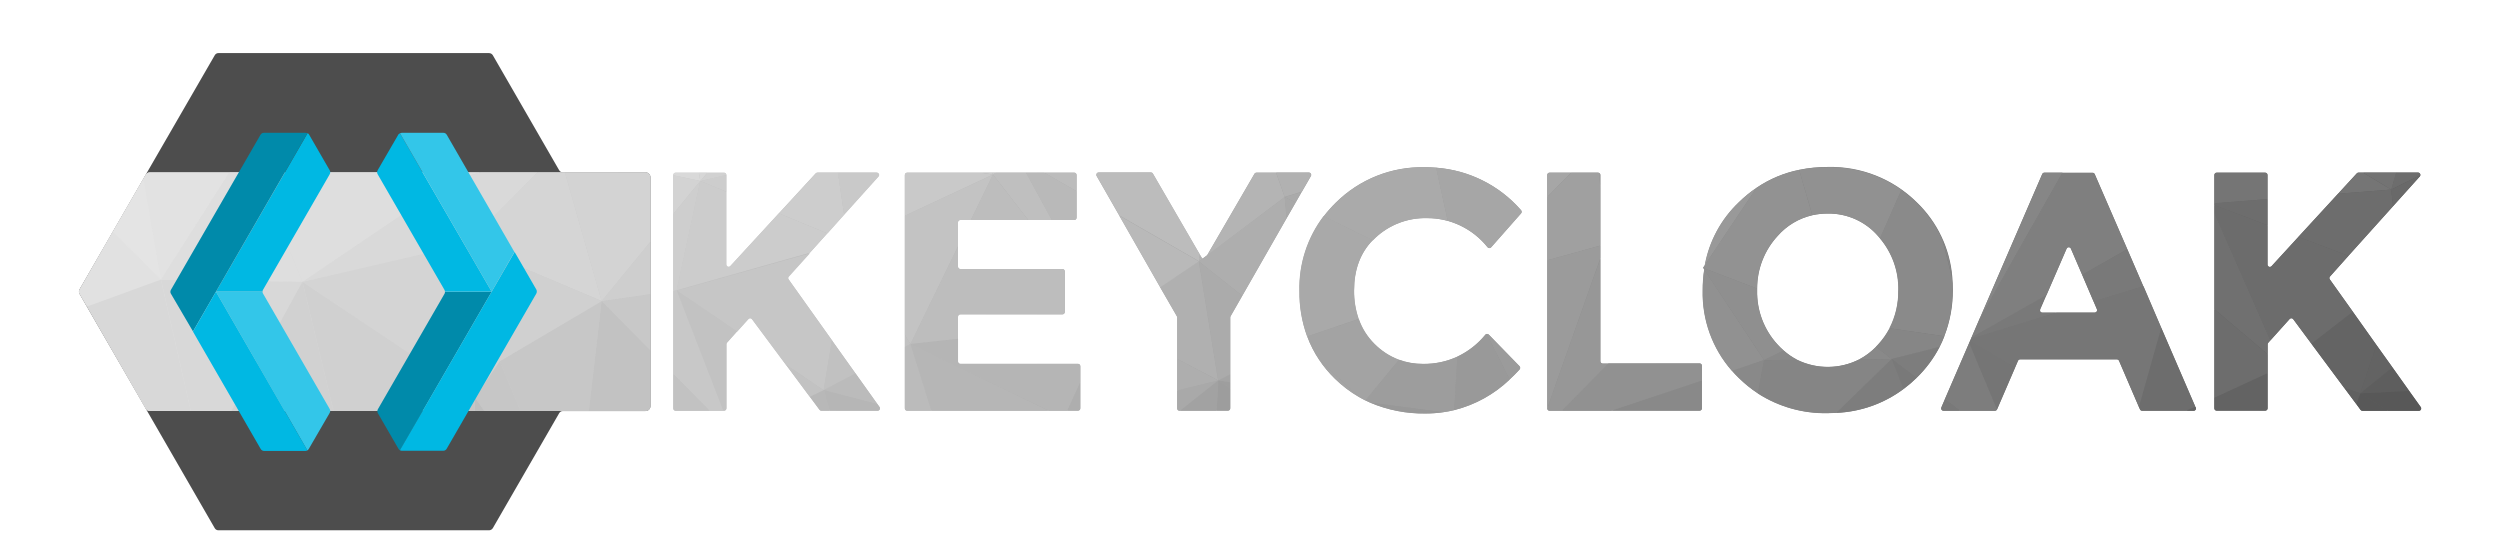
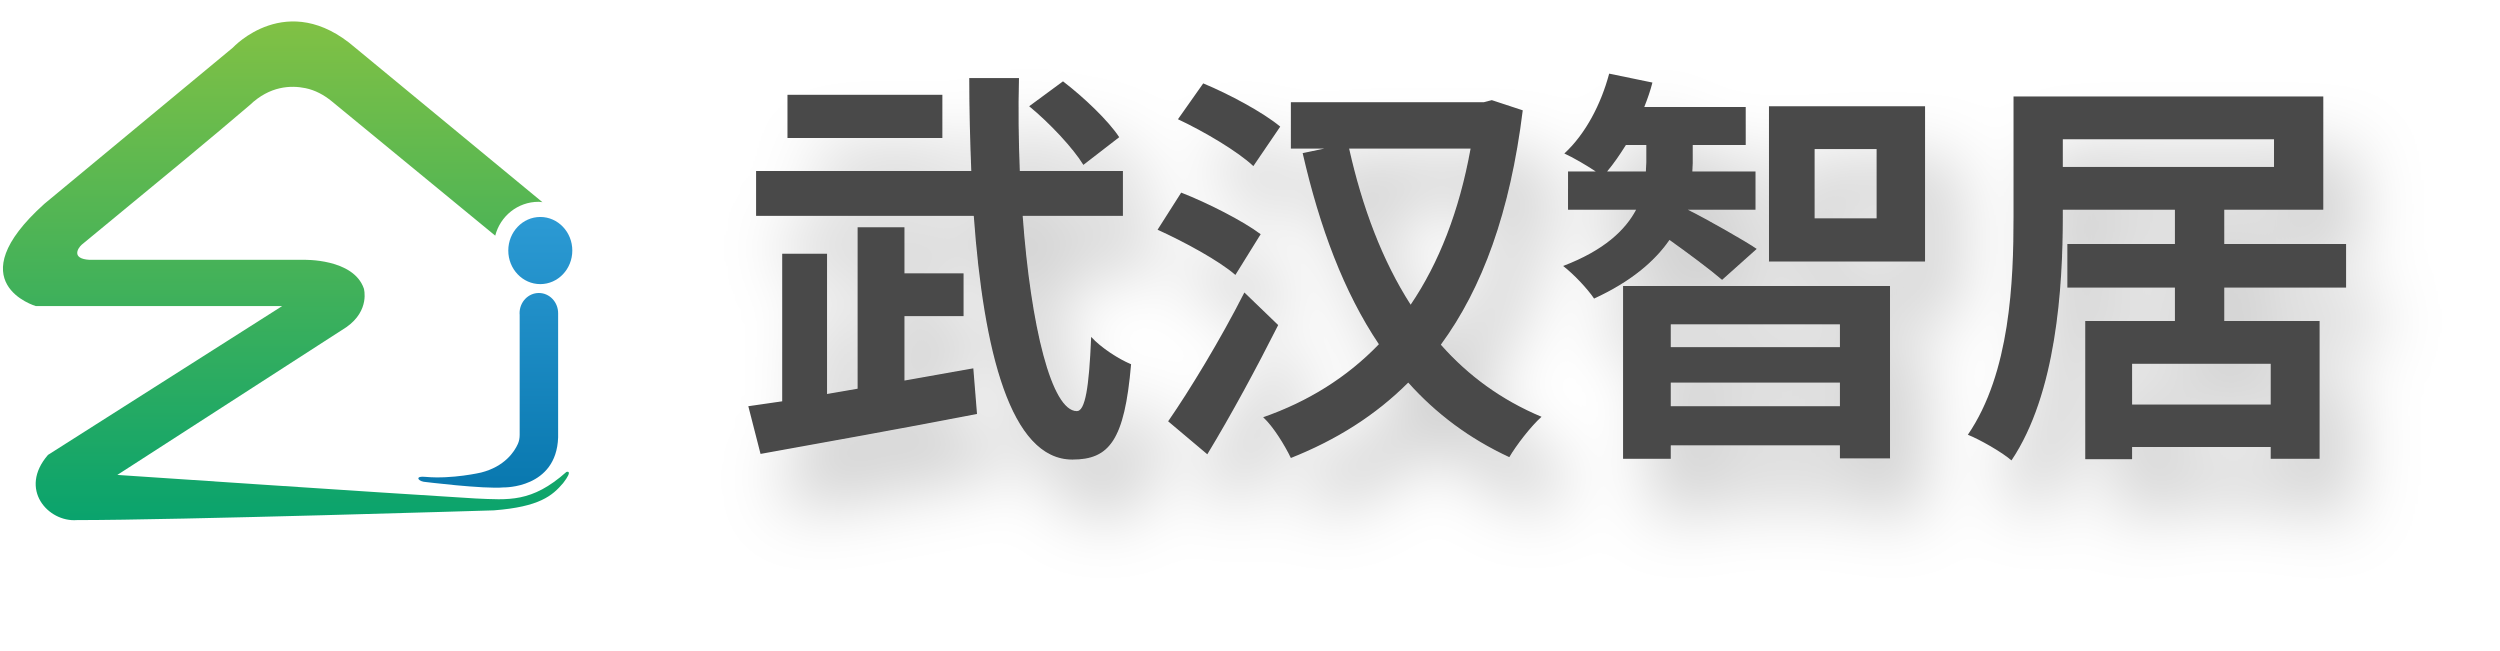
- <svg xmlns="http://www.w3.org/2000/svg" id="Guides" viewBox="0 230 600 130">
+ <svg xmlns="http://www.w3.org/2000/svg" width="315px" height="82px">
  <defs>
-     <style>.cls-1{fill:none;}.cls-2{fill:#4d4d4d;}.cls-3{clip-path:url(#clip-path);}.cls-4{fill:url(#linear-gradient);}.cls-5{fill:#e1e1e1;}.cls-6{fill:#585858;}.cls-7{fill:#696969;}.cls-8{fill:#5e5e5e;}.cls-9{fill:#6d6d6d;}.cls-10{fill:#636363;}.cls-11{fill:#737373;}.cls-12{fill:#757575;}.cls-13{fill:#646464;}.cls-14{fill:#6c6c6c;}.cls-15{fill:#606060;}.cls-16{fill:#707070;}.cls-17{fill:#767676;}.cls-18{fill:#797979;}.cls-19{fill:#7f7f7f;}.cls-20{fill:#868686;}.cls-21{fill:#8a8a8a;}.cls-22{fill:#7d7d7d;}.cls-23{fill:#919191;}.cls-24{fill:#858585;}.cls-25{fill:#929292;}.cls-26{fill:#898989;}.cls-27{fill:#8f8f8f;}.cls-28{fill:#999;}.cls-29{fill:#979797;}.cls-30{fill:#9f9f9f;}.cls-31{fill:#a6a6a6;}.cls-32{fill:#a0a0a0;}.cls-33{fill:#9b9b9b;}.cls-34{fill:#9d9d9d;}.cls-35{fill:#a3a3a3;}.cls-36{fill:#aaa;}.cls-37{fill:#a9a9a9;}.cls-38{fill:#989898;}.cls-39{fill:#b1b1b1;}.cls-40{fill:#9e9e9e;}.cls-41{fill:#a4a4a4;}.cls-42{fill:#aeaeae;}.cls-43{fill:#ababab;}.cls-44{fill:#b4b4b4;}.cls-45{fill:#a2a2a2;}.cls-46{fill:#bcbcbc;}.cls-47{fill:#b8b8b8;}.cls-48{fill:#b0b0b0;}.cls-49{fill:#b9b9b9;}.cls-50{fill:#bfbfbf;}.cls-51{fill:#b5b5b5;}.cls-52{fill:#bdbdbd;}.cls-53{fill:#b6b6b6;}.cls-54{fill:#c3c3c3;}.cls-55{fill:#c9c9c9;}.cls-56{fill:#bbb;}.cls-57{fill:#c1c1c1;}.cls-58{fill:#c6c6c6;}.cls-59{fill:#cdcdcd;}.cls-60{fill:#ccc;}.cls-61{fill:#c2c2c2;}.cls-62{fill:#c8c8c8;}.cls-63{fill:#c7c7c7;}.cls-64{fill:#cecece;}.cls-65{fill:#d3d3d3;}.cls-66{fill:#d5d5d5;}.cls-67{fill:#d0d0d0;}.cls-68{fill:#d9d9d9;}.cls-69{fill:#d4d4d4;}.cls-70{fill:#d8d8d8;}.cls-71{fill:#e2e2e2;}.cls-72{fill:#e4e4e4;}.cls-73{fill:#dedede;}.cls-74{fill:#c5c5c5;}.cls-75{fill:#d1d1d1;}.cls-76{fill:#cbcbcb;}.cls-77{fill:#d7d7d7;}.cls-78{fill:#ddd;}.cls-79{fill:#e3e3e3;}.cls-80{fill:#00b8e3;}.cls-81{fill:#33c6e9;}.cls-82{fill:#008aaa;}</style>
-     <clipPath id="clip-path">
-       <path class="cls-1" d="M580.49,328.6H567a0.58,0.58,0,0,1-.46-0.23l-1.05-1.43-2.88-3.87-7.86-10.58-4.39-5.92a0.56,0.56,0,0,0-.86,0l-4.6,5.12-0.52.59a0.55,0.55,0,0,0-.14.37V328a0.57,0.57,0,0,1-.56.56H532a0.56,0.56,0,0,1-.56-0.56V272a0.56,0.56,0,0,1,.56-0.56h11.63a0.56,0.56,0,0,1,.56.56v21.47a0.56,0.56,0,0,0,1,.38l6.42-7,9.55-10.39,4.48-4.87a0.56,0.56,0,0,1,.41-0.18h14.28a0.56,0.56,0,0,1,.56.58,0.63,0.63,0,0,1-.14.35l-6.43,7.15-10.7,11.9-4.46,5a0.55,0.55,0,0,0,0,.69l5.56,7.77,5.06,7.13,0.62,0.87,3.83,5.36,4,5.62,2.79,3.9A0.57,0.57,0,0,1,580.49,328.6ZM527,327.81a0.57,0.57,0,0,1-.51.79H514.11a0.55,0.55,0,0,1-.51-0.34l-0.25-.55h0l-4.78-11.11a0.55,0.55,0,0,0-.51-0.34H484.84a0.57,0.57,0,0,0-.52.34l-0.71,1.65-4.31,10v0a0.56,0.56,0,0,1-.5.32H466.43a0.56,0.56,0,0,1-.51-0.79l0.86-2,5.83-13.49h0l0.21-.48,0.25-.56,0.11-.28,1.94-4.5v0l0,0h0l15-34.67a0.57,0.57,0,0,1,.51-0.34h11.61a0.55,0.55,0,0,1,.51.34l7.79,18,3.85,8.91,4.31,10,8.15,18.87Zm-23.71-23.55-0.82-1.91-2.74-6.4L497,289.63a0.57,0.57,0,0,0-1,0l-4.86,11.21-1.48,3.42a0.56,0.56,0,0,0,.51.78h12.61A0.56,0.56,0,0,0,503.26,304.26Zm-36.64,6.44a24.47,24.47,0,0,1-1.14,2.55,28.69,28.69,0,0,1-5.52,7.42l0,0a30.51,30.51,0,0,1-3.13,2.68,29,29,0,0,1-16.14,5.72c-0.68,0-1.38.07-2.08,0.07a29.86,29.86,0,0,1-16.72-4.73,30.35,30.35,0,0,1-4.62-3.74c-0.57-.56-1.12-1.13-1.63-1.72a28.24,28.24,0,0,1-7-19.33,32.44,32.44,0,0,1,.37-5h0l-0.26-.38,0.42-.63a27.71,27.71,0,0,1,8.14-15.07,30.43,30.43,0,0,1,4.31-3.52,28.1,28.1,0,0,1,10.22-4.28h0a32.86,32.86,0,0,1,6.8-.67,29.36,29.36,0,0,1,21.35,8.47,28,28,0,0,1,8.53,17.89v0c0.1,1,.14,2.08.14,3.16A30.07,30.07,0,0,1,466.63,310.7Zm-11-11a18.72,18.72,0,0,0-4.4-12.46,7.21,7.21,0,0,0-.5-0.59,15.67,15.67,0,0,0-12.06-5.39,17.27,17.27,0,0,0-3.69.39,15.75,15.75,0,0,0-8.37,5,18.58,18.58,0,0,0-4.9,12.6c0,0.15,0,.29,0,0.45a18.54,18.54,0,0,0,4.91,13,16.28,16.28,0,0,0,1.48,1.44,15.69,15.69,0,0,0,3.22,2.21,16.71,16.71,0,0,0,14.94-.12,16.26,16.26,0,0,0,4-3c0.17-.17.34-0.34,0.5-0.52a18.55,18.55,0,0,0,2.77-3.92A19.13,19.13,0,0,0,455.6,299.69Zm-47.7,17.53H384.65a0.55,0.55,0,0,1-.56-0.55V272a0.55,0.55,0,0,0-.32-0.5,0.49,0.49,0,0,0-.24-0.06H371.9a0.56,0.56,0,0,0-.56.56v56a0.56,0.56,0,0,0,.56.56h36a0.56,0.56,0,0,0,.56-0.56V317.78A0.56,0.56,0,0,0,407.9,317.22Zm-63.24-47c-0.92-.08-1.85-0.11-2.8-0.11a29.36,29.36,0,0,0-21.31,8.51,30.65,30.65,0,0,0-2.88,3.25h0a28.57,28.57,0,0,0-5.83,18,30.78,30.78,0,0,0,1.86,10.9,26.61,26.61,0,0,0,2.87,5.6h0a28.23,28.23,0,0,0,3.79,4.53,28.92,28.92,0,0,0,5.7,4.34h0c0.51,0.29,1,.58,1.57.85q0.57,0.29,1.17.54h0a32.63,32.63,0,0,0,13.27,2.59,29.57,29.57,0,0,0,4.24-.3h0c0.88-.12,1.76-0.29,2.62-0.5a29.64,29.64,0,0,0,13.31-7.35c0.81-.74,1.61-1.55,2.39-2.4a0.57,0.57,0,0,0,0-.78l-7.38-7.59a0.54,0.54,0,0,0-.49-0.16,0.61,0.61,0,0,0-.33.2,18.73,18.73,0,0,1-15,7,16.65,16.65,0,0,1-5.78-1,16.21,16.21,0,0,1-5.91-3.85,15.61,15.61,0,0,1-3.74-5.94,20.28,20.28,0,0,1-1.09-6.85q0-7.43,4.44-12c0.22-.22.44-0.44,0.67-0.66a17.52,17.52,0,0,1,12.31-4.7,18.45,18.45,0,0,1,14.64,7,0.55,0.55,0,0,0,.84,0l7.18-8.14a0.58,0.58,0,0,0,0-.76A30,30,0,0,0,344.66,270.24Zm-32.26,5.82,2.17-3.78a0.56,0.56,0,0,0-.48-0.84H301.55a0.57,0.57,0,0,0-.48.28l-11.36,19.55h0l-0.61.45-0.46.35a0.58,0.58,0,0,1-.24-0.22l-0.19-.32-0.29-.48L276.7,271.71a0.57,0.57,0,0,0-.48-0.28H263.68a0.56,0.56,0,0,0-.48.84l5.44,9.5L278.47,299l4,6.93a0.57,0.57,0,0,1,.08.28V328a0.56,0.56,0,0,0,.56.56H294.7a0.56,0.56,0,0,0,.56-0.56V306.17a0.57,0.57,0,0,1,.08-0.28l2.8-4.9,10.64-18.61,2.18-3.79,1.44-2.53h0Zm-53.69,41.26H230.48a0.56,0.56,0,0,1-.56-0.56V306a0.57,0.57,0,0,1,.56-0.56H255a0.56,0.56,0,0,0,.56-0.56v-9.75a0.56,0.56,0,0,0-.56-0.56H230.48a0.56,0.56,0,0,1-.56-0.56V283.36a0.56,0.56,0,0,1,.56-0.56h27.34a0.56,0.56,0,0,0,.56-0.56V272a0.56,0.56,0,0,0-.56-0.56h-40.1a0.56,0.56,0,0,0-.56.56v56a0.56,0.56,0,0,0,.56.56h41a0.56,0.56,0,0,0,.56-0.56V317.87A0.56,0.56,0,0,0,258.72,317.31ZM210.59,327q-2.18-3-5.3-7.43-2.44-3.41-5.43-7.62l-0.2-.29q-7.44-10.46-10.43-14.62a0.56,0.56,0,0,1,0-.69l5.09-5.65h0l4.19-4.66,4-4.48,8.28-9.2a0.56,0.56,0,0,0-.42-0.93H196.18a0.57,0.57,0,0,0-.42.18l-8.85,9.61-11.6,12.62a0.56,0.56,0,0,1-1-.38V272a0.55,0.55,0,0,0-.56-0.55H162.15a0.56,0.56,0,0,0-.56.56v56a0.56,0.56,0,0,0,.56.56h11.63a0.56,0.56,0,0,0,.56-0.56V312.61a0.55,0.55,0,0,1,.14-0.37l2.42-2.71,2.7-3a0.56,0.56,0,0,1,.86,0l8.07,10.85,5.8,7.8,2.33,3.14a0.55,0.55,0,0,0,.45.23h13.51a0.57,0.57,0,0,0,.46-0.89Zm-55.66-55.65h-119a1.08,1.08,0,0,0-.91.51s0,0,0,0l-0.59,1-7.28,12.62-8,13.94a1,1,0,0,0,0,1.05l1.75,3L35,328.11a1.06,1.06,0,0,0,.92.53h119a1.18,1.18,0,0,0,1.17-1.18v-54.9A1.19,1.19,0,0,0,154.93,271.37Z" />
-     </clipPath>
-     <linearGradient id="linear-gradient" x1="17.66" y1="300.84" x2="584.47" y2="300.84" gradientUnits="userSpaceOnUse">
-       <stop offset="0" stop-color="#e6e6e6" />
-       <stop offset="1" stop-color="#595959" />
+     <filter filterUnits="userSpaceOnUse" id="Filter_0" x="80px" y="0px" width="235px" height="82px">
+       <feOffset in="SourceAlpha" dx="4" dy="6.928" />
+       <feGaussianBlur result="blurOut" stdDeviation="4.123" />
+       <feFlood flood-color="rgb(0, 0, 0)" result="floodOut" />
+       <feComposite operator="atop" in="floodOut" in2="blurOut" />
+       <feComponentTransfer>
+         <feFuncA type="linear" slope="0.2" />
+       </feComponentTransfer>
+       <feMerge>
+         <feMergeNode />
+         <feMergeNode in="SourceGraphic" />
+       </feMerge>
+     </filter>
+     <linearGradient id="PSgrad_0" x1="0%" x2="0%" y1="100%" y2="0%">
+       <stop offset="0%" stop-color="rgb(9,163,109)" stop-opacity="1" />
+       <stop offset="100%" stop-color="rgb(129,193,68)" stop-opacity="1" />
+     </linearGradient>
+     <linearGradient id="PSgrad_1" x1="0%" x2="0%" y1="100%" y2="0%">
+       <stop offset="0%" stop-color="rgb(9,120,175)" stop-opacity="1" />
+       <stop offset="100%" stop-color="rgb(44,154,212)" stop-opacity="1" />
    </linearGradient>
  </defs>
-   <path class="cls-2" d="M135.1,271.36a1,1,0,0,1-.91-0.52l-15.91-27.58a1.08,1.08,0,0,0-.93-0.52H52.45a1,1,0,0,0-.91.52L35,271.88a0,0,0,0,0,0,0L19.08,299.47a1.07,1.07,0,0,0,0,1.05L35,328.1l16.53,28.65a1,1,0,0,0,.91.52h64.91a1.08,1.08,0,0,0,.93-0.52l15.92-27.58a1,1,0,0,1,.91-0.52h19.81a1.19,1.19,0,0,0,1.19-1.19v-54.9a1.19,1.19,0,0,0-1.19-1.19H135.1Z" />
-   <g class="cls-3">
-     <rect class="cls-4" x="17.66" y="262.56" width="566.81" height="76.56" />
+   <g filter="url(#Filter_0)">
+     <text font-family="Source Han Sans CN" fill="rgb(72, 72, 72)" transform="matrix( 0.5135749, 0, 0, 0.5135749,92.69856, 53.2372)" font-weight="bold" font-size="100px">武汉智居</text>
  </g>
-   <path class="cls-5" d="M38.62,297.11l-17.78,6.45-1.75-3a1,1,0,0,1,0-1.05l8-13.94Z" />
-   <path class="cls-6" d="M580.49,328.6h-7.34l-6.7-4.2,11.71-.59,2.79,3.9A0.57,0.57,0,0,1,580.49,328.6Z" />
-   <path class="cls-6" d="M573.15,328.6H567a0.58,0.58,0,0,1-.46-0.23l-1.05-1.43,1-2.55Z" />
-   <path class="cls-7" d="M580.89,272a0.63,0.63,0,0,1-.14.35l-6.43,7.15-0.4-4Z" />
-   <path class="cls-8" d="M578.16,323.81l-11.71.59,7.72-6.21Z" />
-   <path class="cls-9" d="M580.89,272l-7,3.49,1.19-4.07h5.23A0.56,0.56,0,0,1,580.89,272Z" />
-   <path class="cls-10" d="M574.17,318.19l-7.72,6.21,3.89-11.57Z" />
-   <polygon class="cls-11" points="575.1 271.43 573.91 275.5 567.14 271.43 575.1 271.43" />
-   <path class="cls-12" d="M544.21,272v5.79l-12.75,1V272a0.56,0.56,0,0,1,.56-0.56h11.63A0.56,0.56,0,0,1,544.21,272Z" />
-   <path class="cls-12" d="M573.91,275.5l-12.75,1,4.48-4.87a0.56,0.56,0,0,1,.41-0.18h1.09Z" />
-   <path class="cls-13" d="M570.34,312.83l-3.89,11.57-3.86-1.32-7.86-10.58,9.93-7.67,5.06,7.13Z" />
-   <polygon class="cls-9" points="544.22 277.78 544.22 284.06 531.46 279.23 531.46 278.77 544.22 277.78" />
-   <polygon class="cls-9" points="574.31 279.51 563.61 291.41 551.61 286.86 561.16 276.48 573.91 275.5 574.31 279.51" />
-   <path class="cls-14" d="M564.67,304.83l-9.93,7.67-4.39-5.92a0.56,0.56,0,0,0-.86,0l-4.6,5.12-13.42-30.46v-2l12.75,4.83v9.4a0.56,0.56,0,0,0,1,.38l6.42-7,12,4.54-4.46,5a0.55,0.55,0,0,0,0,.69Z" />
-   <polygon class="cls-15" points="566.45 324.39 565.48 326.94 562.6 323.07 566.45 324.39" />
-   <path class="cls-16" d="M544.88,311.65l-0.52.59a0.55,0.55,0,0,0-.14.37V315l-12.75-10.82v-23Z" />
-   <path class="cls-10" d="M527,327.81a0.57,0.57,0,0,1-.51.79H524.6l2.26-1Z" />
-   <path class="cls-10" d="M544.21,319.55V328a0.57,0.57,0,0,1-.56.56H532a0.56,0.56,0,0,1-.56-0.56v-2.6Z" />
-   <path class="cls-9" d="M526.86,327.55l-2.26,1H514.11a0.55,0.55,0,0,1-.51-0.34l-0.25-.55h0l5.36-19Z" />
-   <polygon class="cls-9" points="544.22 315.03 544.22 319.55 531.46 325.43 531.46 304.21 544.22 315.03" />
-   <path class="cls-17" d="M518.71,308.68l-5.36,19-4.78-11.11a0.55,0.55,0,0,0-.51-0.34H484.83a0.57,0.57,0,0,0-.52.34l-0.71,1.65-10.8-6.39,0.25-.56L493.6,305h9.15a0.56,0.56,0,0,0,.51-0.78l-0.82-1.91,12-3.64Z" />
-   <path class="cls-18" d="M493.6,305L473,311.29l0.11-.28,17.94-10.18-1.48,3.42a0.56,0.56,0,0,0,.51.78h3.46Z" />
-   <polygon class="cls-18" points="514.4 298.71 502.44 302.35 499.71 295.95 510.55 289.8 514.4 298.71" />
-   <path class="cls-12" d="M483.6,318.24l-4.31,10v0l-6.69-15.94h0l0.21-.48Z" />
-   <path class="cls-19" d="M510.55,289.8l-10.84,6.15L497,289.63a0.57,0.57,0,0,0-1,0l-4.86,11.21L473.16,311l1.94-4.5v0l0,0h0l19.84-35h7.26a0.55,0.55,0,0,1,.51.34Z" />
-   <path class="cls-20" d="M466.21,287.57a28.28,28.28,0,0,1,2.25,8.91Z" />
-   <path class="cls-20" d="M495,271.43l-19.84,35,15-34.67a0.57,0.57,0,0,1,.51-0.34H495Z" />
-   <path class="cls-21" d="M468.6,299.65a30.07,30.07,0,0,1-2,11.05l-13.16-1.93a19.13,19.13,0,0,0,2.14-9.09,18.72,18.72,0,0,0-4.4-12.46l5.14-11.66a29.67,29.67,0,0,1,3.59,3,28.15,28.15,0,0,1,6.27,9l2.25,8.91v0C468.55,297.52,468.6,298.57,468.6,299.65Z" />
-   <path class="cls-22" d="M454,316.16l11.5-2.91a28.69,28.69,0,0,1-5.52,7.42Z" />
-   <path class="cls-22" d="M479.28,328.27a0.56,0.56,0,0,1-.5.32h-8.34l-3.67-2.78,5.83-13.49Z" />
-   <path class="cls-18" d="M454,316.16l6,4.51,0,0a30.51,30.51,0,0,1-3.13,2.68Z" />
-   <path class="cls-18" d="M470.44,328.6h-4a0.56,0.56,0,0,1-.51-0.79l0.86-2Z" />
-   <path class="cls-20" d="M466.62,310.7a24.47,24.47,0,0,1-1.14,2.55L454,316.16l-3.79-2.95c0.17-.17.34-0.34,0.5-0.52a18.55,18.55,0,0,0,2.77-3.92Z" />
-   <path class="cls-22" d="M456.81,323.38a29,29,0,0,1-16.14,5.72L454,316.16Z" />
-   <path class="cls-23" d="M456.34,275.56l-5.14,11.66a7.21,7.21,0,0,0-.5-0.59,15.67,15.67,0,0,0-12.06-5.39,17.27,17.27,0,0,0-3.69.39l-3.16-10.84a32.86,32.86,0,0,1,6.8-.67A29.62,29.62,0,0,1,456.34,275.56Z" />
-   <path class="cls-24" d="M454,316.16L440.67,329.1c-0.68,0-1.38.07-2.08,0.07a29.86,29.86,0,0,1-16.72-4.73l1.49-8,7.92-.07a16.71,16.71,0,0,0,14.94-.12Z" />
-   <path class="cls-25" d="M434.95,281.64a15.75,15.75,0,0,0-8.37,5,18.58,18.58,0,0,0-4.9,12.6L409,294.4l-0.29-.11,0.42-.63,12.44-18.59a28.1,28.1,0,0,1,10.22-4.28h0Z" />
-   <path class="cls-26" d="M428.06,314.13a15.69,15.69,0,0,0,3.22,2.21l-7.92.07Z" />
-   <path class="cls-26" d="M454,316.16l-7.76.07a16.26,16.26,0,0,0,4-3Z" />
-   <path class="cls-27" d="M428.06,314.13l-4.69,2.28L409,294.68h0l-0.26-.38L409,294.4l12.68,4.84c0,0.15,0,.29,0,0.45a18.54,18.54,0,0,0,4.91,13A16.28,16.28,0,0,0,428.06,314.13Z" />
-   <path class="cls-28" d="M421.56,275.07l-12.44,18.59a27.71,27.71,0,0,1,8.14-15.07A30.43,30.43,0,0,1,421.56,275.07Z" />
-   <path class="cls-26" d="M386.64,328.6l21.82-7.24V328a0.56,0.56,0,0,1-.56.56H386.64Z" />
-   <path class="cls-26" d="M423.36,316.41l-1.49,8a30.35,30.35,0,0,1-4.62-3.74c-0.57-.56-1.12-1.13-1.63-1.72Z" />
-   <path class="cls-23" d="M408.46,317.78v3.57l-21.82,7.24H374.82l11.23-11.38H407.9A0.56,0.56,0,0,1,408.46,317.78Z" />
-   <path class="cls-23" d="M423.36,316.41L415.63,319a28.24,28.24,0,0,1-7-19.33,32.44,32.44,0,0,1,.37-5Z" />
-   <path class="cls-29" d="M386.05,317.22L374.82,328.6H371.9a0.56,0.56,0,0,1-.56-0.56v0l12.75-36v24.72a0.55,0.55,0,0,0,.56.55h1.4Z" />
-   <path class="cls-30" d="M384.09,272v3.18l-0.32-3.69A0.55,0.55,0,0,1,384.09,272Z" />
-   <path class="cls-31" d="M365.07,280.45a0.58,0.58,0,0,1,0,.76l-7.18,8.14a0.55,0.55,0,0,1-.84,0,19,19,0,0,0-9.61-6.37l-2.79-12.73A30,30,0,0,1,365.07,280.45Z" />
-   <path class="cls-31" d="M377.09,271.43l-5.75,5.84V272a0.56,0.56,0,0,1,.56-0.56h5.19Z" />
-   <path class="cls-32" d="M384.09,275.17v13.77l-12.75,3.53v-15.2l5.75-5.84h6.44a0.49,0.49,0,0,1,.24.06Z" />
-   <path class="cls-33" d="M364.7,317.9a0.57,0.57,0,0,1,0,.78c-0.78.86-1.58,1.66-2.39,2.4l-5.5-10.94a0.54,0.54,0,0,1,.49.16Z" />
-   <polygon class="cls-33" points="384.09 288.94 384.09 291.95 371.34 327.99 371.34 292.47 384.09 288.94" />
-   <path class="cls-28" d="M362.34,321.09A29.64,29.64,0,0,1,349,328.43l0.75-12.85a19.5,19.5,0,0,0,6.72-5.24,0.61,0.61,0,0,1,.33-0.2Z" />
-   <path class="cls-34" d="M349.78,315.59L349,328.43c-0.86.21-1.74,0.38-2.62,0.5h0l-17.51-2.29h0q-0.6-.26-1.17-0.54l8.08-9.77a16.65,16.65,0,0,0,5.78,1A19.47,19.47,0,0,0,349.78,315.59Z" />
-   <path class="cls-35" d="M335.75,316.33l-8.08,9.77c-0.53-.27-1.05-0.55-1.57-0.85h0l-9.49-8.88h0a26.61,26.61,0,0,1-2.87-5.6l12.39-4.21a15.61,15.61,0,0,0,3.74,5.94A16.21,16.21,0,0,0,335.75,316.33Z" />
-   <polygon class="cls-36" points="308.33 277.29 312.4 276.06 310.96 278.59 308.33 277.29" />
-   <path class="cls-36" d="M347.46,283a18.89,18.89,0,0,0-5-.66,17.52,17.52,0,0,0-12.31,4.7c-0.24.22-.46,0.44-0.67,0.66l-11.78-5.78h0a30.65,30.65,0,0,1,2.88-3.25,29.36,29.36,0,0,1,21.31-8.51c1,0,1.88,0,2.8.11Z" />
-   <polygon class="cls-37" points="308.33 277.29 310.96 278.59 308.78 282.38 308.33 277.29" />
-   <path class="cls-37" d="M325,299.68a20.28,20.28,0,0,0,1.09,6.85l-12.39,4.21a30.78,30.78,0,0,1-1.86-10.9,28.57,28.57,0,0,1,5.83-18l11.78,5.78Q325,292.25,325,299.68Z" />
-   <path class="cls-38" d="M328.86,326.64h0Z" />
-   <path class="cls-38" d="M346.38,328.94a29.57,29.57,0,0,1-4.24.3,32.63,32.63,0,0,1-13.27-2.59Z" />
-   <path class="cls-39" d="M314.57,272.27L312.4,276l-4.08,1.25-2.05-5.86h7.81A0.56,0.56,0,0,1,314.57,272.27Z" />
-   <polygon class="cls-40" points="295.26 321.73 295.26 323.23 292.37 321.31 295.26 321.73" />
-   <path class="cls-34" d="M295.26,323.23V328a0.56,0.56,0,0,1-.56.56H292l0.39-7.29Z" />
-   <polygon class="cls-41" points="292.37 321.31 295.26 319.82 295.26 321.73 292.37 321.31" />
-   <path class="cls-41" d="M326.09,325.25a28.92,28.92,0,0,1-5.7-4.34,28.23,28.23,0,0,1-3.79-4.53Z" />
-   <polygon class="cls-42" points="308.78 282.38 298.14 300.99 287.74 292.74 288.63 292.07 289.09 291.72 289.7 291.27 289.7 291.26 289.71 291.25 308.33 277.29 308.78 282.38" />
-   <path class="cls-43" d="M298.14,301l-2.8,4.9a0.57,0.57,0,0,0-.08.28v13.66l-2.89,1.48-4.63-28.57Z" />
-   <path class="cls-44" d="M288.4,291.85a0.58,0.58,0,0,0,.24.22l-0.89.67,0.47-1.21Z" />
-   <path class="cls-44" d="M308.33,277.29l-18.62,14,11.36-19.55a0.57,0.57,0,0,1,.48-0.28h4.72Z" />
-   <polygon class="cls-45" points="292.37 321.31 291.98 328.6 283.15 328.6 292.37 321.31" />
-   <path class="cls-46" d="M258.38,272v3.9l-7.76-4.46h7.2A0.56,0.56,0,0,1,258.38,272Z" />
-   <path class="cls-46" d="M287.92,291l-0.18,1.69-19.11-11-5.44-9.5a0.56,0.56,0,0,1,.48-0.84h12.54a0.57,0.57,0,0,1,.48.28Z" />
-   <polygon class="cls-47" points="288.21 291.53 287.74 292.74 287.92 291.05 288.21 291.53" />
-   <path class="cls-37" d="M292.37,321.31l-9.22,7.29h-0.09a0.56,0.56,0,0,1-.56-0.56V323.7Z" />
-   <path class="cls-48" d="M282.51,316.14v-10a0.57,0.57,0,0,0-.08-0.28l-4-6.93,9.28-6.23,4.63,28.57Z" />
-   <path class="cls-42" d="M256.1,328.6l3.17-6.88V328a0.56,0.56,0,0,1-.56.56H256.1Z" />
-   <polygon class="cls-42" points="292.37 321.31 282.5 323.7 282.5 316.14 292.37 321.31" />
-   <path class="cls-49" d="M258.38,275.89v6.35a0.56,0.56,0,0,1-.56.56h-5.39l-6.2-11.37h4.38Z" />
-   <polygon class="cls-49" points="287.74 292.74 278.47 298.96 268.63 281.77 287.74 292.74" />
-   <polygon class="cls-50" points="252.44 282.8 246.77 282.8 238.32 271.89 238.99 271.43 246.24 271.43 252.44 282.8" />
-   <path class="cls-51" d="M259.28,317.87v3.85l-3.17,6.88h-4.35l-33.24-16,11.41-1.24v5.43a0.56,0.56,0,0,0,.56.56h28.24A0.56,0.56,0,0,1,259.28,317.87Z" />
-   <polygon class="cls-52" points="246.77 282.8 233.01 282.8 238.32 271.89 246.77 282.8" />
-   <path class="cls-52" d="M255.52,295.13v9.75a0.56,0.56,0,0,1-.56.56H230.48a0.57,0.57,0,0,0-.56.56v5.31l-11.41,1.24,11.41-23.42V294a0.56,0.56,0,0,0,.56.56H255A0.56,0.56,0,0,1,255.52,295.13Z" />
-   <polygon class="cls-53" points="251.75 328.6 223.55 328.6 218.51 312.55 251.75 328.6" />
-   <path class="cls-54" d="M238.32,271.9L233,282.8h-2.53a0.56,0.56,0,0,0-.56.56v5.78l-11.41,23.42-1.34-2.2V281.77Z" />
-   <path class="cls-55" d="M210.87,272.36l-8.28,9.2-1.53-10.13h9.39A0.56,0.56,0,0,1,210.87,272.36Z" />
-   <path class="cls-55" d="M238.32,271.9l-21.16,9.87V272a0.56,0.56,0,0,1,.56-0.56h17.6Z" />
-   <path class="cls-56" d="M205.29,319.58q3.12,4.39,5.3,7.43l-12.93-3.38Z" />
-   <path class="cls-56" d="M223.55,328.6h-5.83a0.56,0.56,0,0,1-.56-0.56V313.27l1.34-.71Z" />
-   <path class="cls-53" d="M210.63,328.6H199.16l-1.49-5L210.59,327l0.49,0.69A0.57,0.57,0,0,1,210.63,328.6Z" />
-   <path class="cls-57" d="M199.86,312q3,4.22,5.43,7.62l-7.62,4,2-12Z" />
-   <polygon class="cls-57" points="218.51 312.55 217.17 313.27 217.17 310.36 218.51 312.55" />
-   <path class="cls-58" d="M199.66,311.67l-2,12-9.12-6.2-8.07-10.85a0.56,0.56,0,0,0-.86,0l-2.7,3-14.5-9.85,32-9-5.09,5.65a0.56,0.56,0,0,0,0,.69Q192.21,301.2,199.66,311.67Z" />
-   <path class="cls-47" d="M199.16,328.6h-2a0.55,0.55,0,0,1-.45-0.23l-2.33-3.14,3.33-1.61Z" />
-   <polygon class="cls-59" points="168.07 273.44 174.34 271.98 174.34 276.03 168.07 273.44" />
-   <path class="cls-59" d="M202.6,281.56l-4,4.48-11.65-4.82,8.85-9.61a0.57,0.57,0,0,1,.42-0.18h4.89Z" />
-   <path class="cls-60" d="M198.57,286l-4.19,4.66h0l-32,9,5.66-26.25,6.27,2.59v17.43a0.56,0.56,0,0,0,1,.38l11.61-12.62Z" />
-   <path class="cls-61" d="M162.4,299.68l14.5,9.85-2.42,2.71a0.55,0.55,0,0,0-.14.37V328a0.56,0.56,0,0,1-.56.56h-0.16Z" />
-   <polygon class="cls-61" points="197.66 323.63 194.34 325.23 188.54 317.43 197.66 323.63" />
-   <polygon class="cls-62" points="144.39 302.26 156.11 300.59 156.11 314.18 144.39 302.26" />
-   <polygon class="cls-62" points="173.62 328.6 170.3 328.6 161.59 319.74 161.59 299.8 162.4 299.69 173.62 328.6" />
-   <path class="cls-61" d="M144.39,302.26l11.72,11.92v13.28a1.18,1.18,0,0,1-1.17,1.18H141.31Z" />
-   <path class="cls-61" d="M170.3,328.6h-8.15a0.56,0.56,0,0,1-.56-0.56v-8.3Z" />
-   <polygon class="cls-63" points="144.39 302.26 141.31 328.63 124.91 328.63 119.94 316.67 144.39 302.26" />
-   <polygon class="cls-64" points="144.39 302.26 156.11 288 156.11 300.59 144.39 302.26" />
-   <polygon class="cls-64" points="168.07 273.44 162.4 299.69 161.59 299.8 161.59 281.32 168.07 273.44" />
-   <path class="cls-65" d="M156.11,272.55V288l-11.72,14.27-8.84-30.9h19.37A1.19,1.19,0,0,1,156.11,272.55Z" />
-   <polygon class="cls-65" points="168.07 273.44 161.59 281.32 161.59 272.06 168.07 273.44" />
-   <polygon class="cls-58" points="124.91 328.63 116.26 328.63 114.02 325.42 119.94 316.67 124.91 328.63" />
-   <polygon class="cls-66" points="144.39 302.26 111.96 288.55 129.02 271.36 135.56 271.36 144.39 302.26" />
-   <path class="cls-67" d="M112,288.55l8,28.12,24.45-14.41Z" />
-   <polygon class="cls-50" points="116.26 328.63 113.92 328.63 114.02 325.42 116.26 328.63" />
-   <polygon class="cls-68" points="129.02 271.36 111.96 288.55 108.88 273.18 115.46 271.36 129.02 271.36" />
-   <path class="cls-69" d="M112,288.55l-39.37,9.08L114,325.42Z" />
-   <path class="cls-67" d="M112,288.55L114,325.42l5.92-8.75Z" />
-   <path class="cls-68" d="M108.88,273.18L72.59,297.63,112,288.55Z" />
-   <polygon class="cls-70" points="72.59 297.63 55.52 328.63 45.8 328.63 38.62 297.11 72.59 297.63" />
-   <path class="cls-71" d="M55.09,271.36L38.62,297.11l-4.2-24.2,0.59-1s0,0,0,0a1.08,1.08,0,0,1,.91-0.51H55.09Z" />
-   <path class="cls-70" d="M45.8,328.63H35.93A1.06,1.06,0,0,1,35,328.1L20.83,303.56l17.78-6.45Z" />
-   <polygon class="cls-72" points="38.62 297.11 27.13 285.53 34.41 272.91 38.62 297.11" />
-   <polygon class="cls-73" points="90.57 271.36 79.22 271.36 61.83 271.36 72.59 297.63 108.88 273.18 97.94 271.36 90.57 271.36" />
-   <polygon class="cls-73" points="57.34 271.36 55.09 271.36 38.62 297.11 72.59 297.63 61.83 271.36 57.34 271.36" />
-   <polygon class="cls-74" points="106.12 328.63 112.45 328.63 113.92 328.63 114.02 325.42 106.12 328.63" />
-   <polygon class="cls-67" points="114.02 325.42 72.59 297.63 80.05 328.63 90.57 328.63 106.12 328.63 114.02 325.42" />
-   <polygon class="cls-75" points="55.52 328.63 57.34 328.63 79.22 328.63 80.05 328.63 72.59 297.63 55.52 328.63" />
-   <polygon class="cls-62" points="238.99 271.43 238.32 271.89 238 271.43 238.99 271.43" />
-   <polygon class="cls-76" points="238.32 271.89 235.33 271.43 238 271.43 238.32 271.89" />
-   <path class="cls-75" d="M174.34,272l-6.27,1.45,1.72-2h4A0.55,0.55,0,0,1,174.34,272Z" />
-   <polygon class="cls-77" points="169.79 271.43 168.07 273.44 167.72 271.43 169.79 271.43" />
-   <path class="cls-68" d="M168.07,273.44l-6.48-1.38V272a0.56,0.56,0,0,1,.56-0.56h5.57Z" />
-   <polygon class="cls-78" points="108.99 271.36 108.88 273.18 115.46 271.36 112.45 271.36 108.99 271.36" />
-   <polygon class="cls-79" points="97.94 271.36 108.88 273.18 107.87 271.36 97.94 271.36" />
-   <polygon class="cls-71" points="107.87 271.36 108.88 273.18 108.99 271.36 107.87 271.36" />
-   <path class="cls-80" d="M79.11,271.86l-16,27.72A0.93,0.93,0,0,0,63,300H51.83l22-38.05a0.86,0.86,0,0,1,.33.32l0,0,5,8.65A1,1,0,0,1,79.11,271.86Z" />
-   <path class="cls-81" d="M79.09,329.16l-5,8.61a1,1,0,0,1-.34.32L51.82,300H63a0.85,0.85,0,0,0,.11.43,0.1,0.1,0,0,0,0,0l16,27.7A0.94,0.94,0,0,1,79.09,329.16Z" />
-   <path class="cls-82" d="M73.78,262L51.83,300h0l-5.51,9.54L41,300.46a0.85,0.85,0,0,1-.11-0.43,0.93,0.93,0,0,1,.12-0.45l5.33-9.23,16.18-28a0.94,0.94,0,0,1,.82-0.48h9.93A1,1,0,0,1,73.78,262Z" />
-   <path class="cls-80" d="M73.78,338.09a1,1,0,0,1-.47.13H63.38a0.94,0.94,0,0,1-.82-0.48L47.77,312.12l-1.46-2.54L51.82,300Z" />
-   <path class="cls-82" d="M118,300L96,338.09a1,1,0,0,1-.33-0.32l0,0-5-8.63a1,1,0,0,1,0-.89l16-27.72a0.93,0.93,0,0,0,.13-0.48H118Z" />
-   <path class="cls-80" d="M128.83,300a0.93,0.93,0,0,1-.13.48l-21.52,37.26a0.94,0.94,0,0,1-.8.44H96.46a1,1,0,0,1-.48-0.13L118,300l5.51-9.53,5.23,9.06A0.92,0.92,0,0,1,128.83,300Z" />
-   <path class="cls-80" d="M118,300H106.78a0.92,0.92,0,0,0-.13-0.47l-16-27.69a0.94,0.94,0,0,1,0-1l5-8.62A1,1,0,0,1,96,262Z" />
-   <path class="cls-81" d="M123.46,290.48h0L118,300,96,262a1,1,0,0,1,.48-0.13h9.92a0.94,0.94,0,0,1,.8.44Z" />
+   <path fill-rule="evenodd" fill="url(#PSgrad_0)" d="M71.368,59.464 C66.987,63.362 64.078,62.985 59.881,62.805 C48.564,62.123 14.783,59.840 14.783,59.840 L43.636,41.227 C46.661,39.114 45.845,36.353 45.845,36.353 C44.520,32.535 38.244,32.739 38.244,32.739 L11.282,32.739 C8.937,32.603 9.823,31.256 10.291,30.836 C20.759,22.222 26.675,17.341 31.470,13.241 C33.993,10.825 36.646,10.728 38.483,11.106 C39.709,11.357 40.833,11.966 41.800,12.762 L62.399,29.692 C63.027,27.244 65.223,25.427 67.859,25.427 C68.027,25.427 68.184,25.463 68.348,25.477 L44.741,5.997 C36.177,-1.417 29.346,5.997 29.346,5.997 L5.590,25.683 C-5.492,35.646 4.519,38.568 4.519,38.568 L35.548,38.568 L6.048,57.317 C2.294,61.646 6.076,65.813 9.685,65.532 C22.260,65.534 62.226,64.305 62.226,64.305 C67.970,63.862 69.601,62.464 70.960,60.862 C72.284,59.147 71.368,59.464 71.368,59.464 Z" />
+   <path fill-rule="evenodd" fill="url(#PSgrad_1)" d="M68.078,35.799 C65.850,35.799 64.044,33.905 64.044,31.569 C64.044,29.233 65.850,27.338 68.078,27.338 C70.305,27.338 72.111,29.233 72.111,31.569 C72.111,33.905 70.305,35.799 68.078,35.799 ZM65.248,55.942 C65.410,55.585 65.478,55.192 65.478,54.797 L65.478,39.678 C65.481,39.674 65.466,39.535 65.466,39.465 C65.466,38.058 66.553,36.917 67.895,36.917 C69.237,36.917 70.324,38.058 70.324,39.465 C70.324,39.530 70.324,39.678 70.324,39.678 L70.324,55.120 C70.103,61.568 63.458,61.414 63.458,61.414 C60.974,61.645 53.391,60.704 53.391,60.704 C52.613,60.563 52.287,59.936 53.630,60.087 C56.987,60.390 60.622,59.539 60.622,59.539 C63.598,58.777 64.805,56.923 65.248,55.942 Z" />
</svg>
